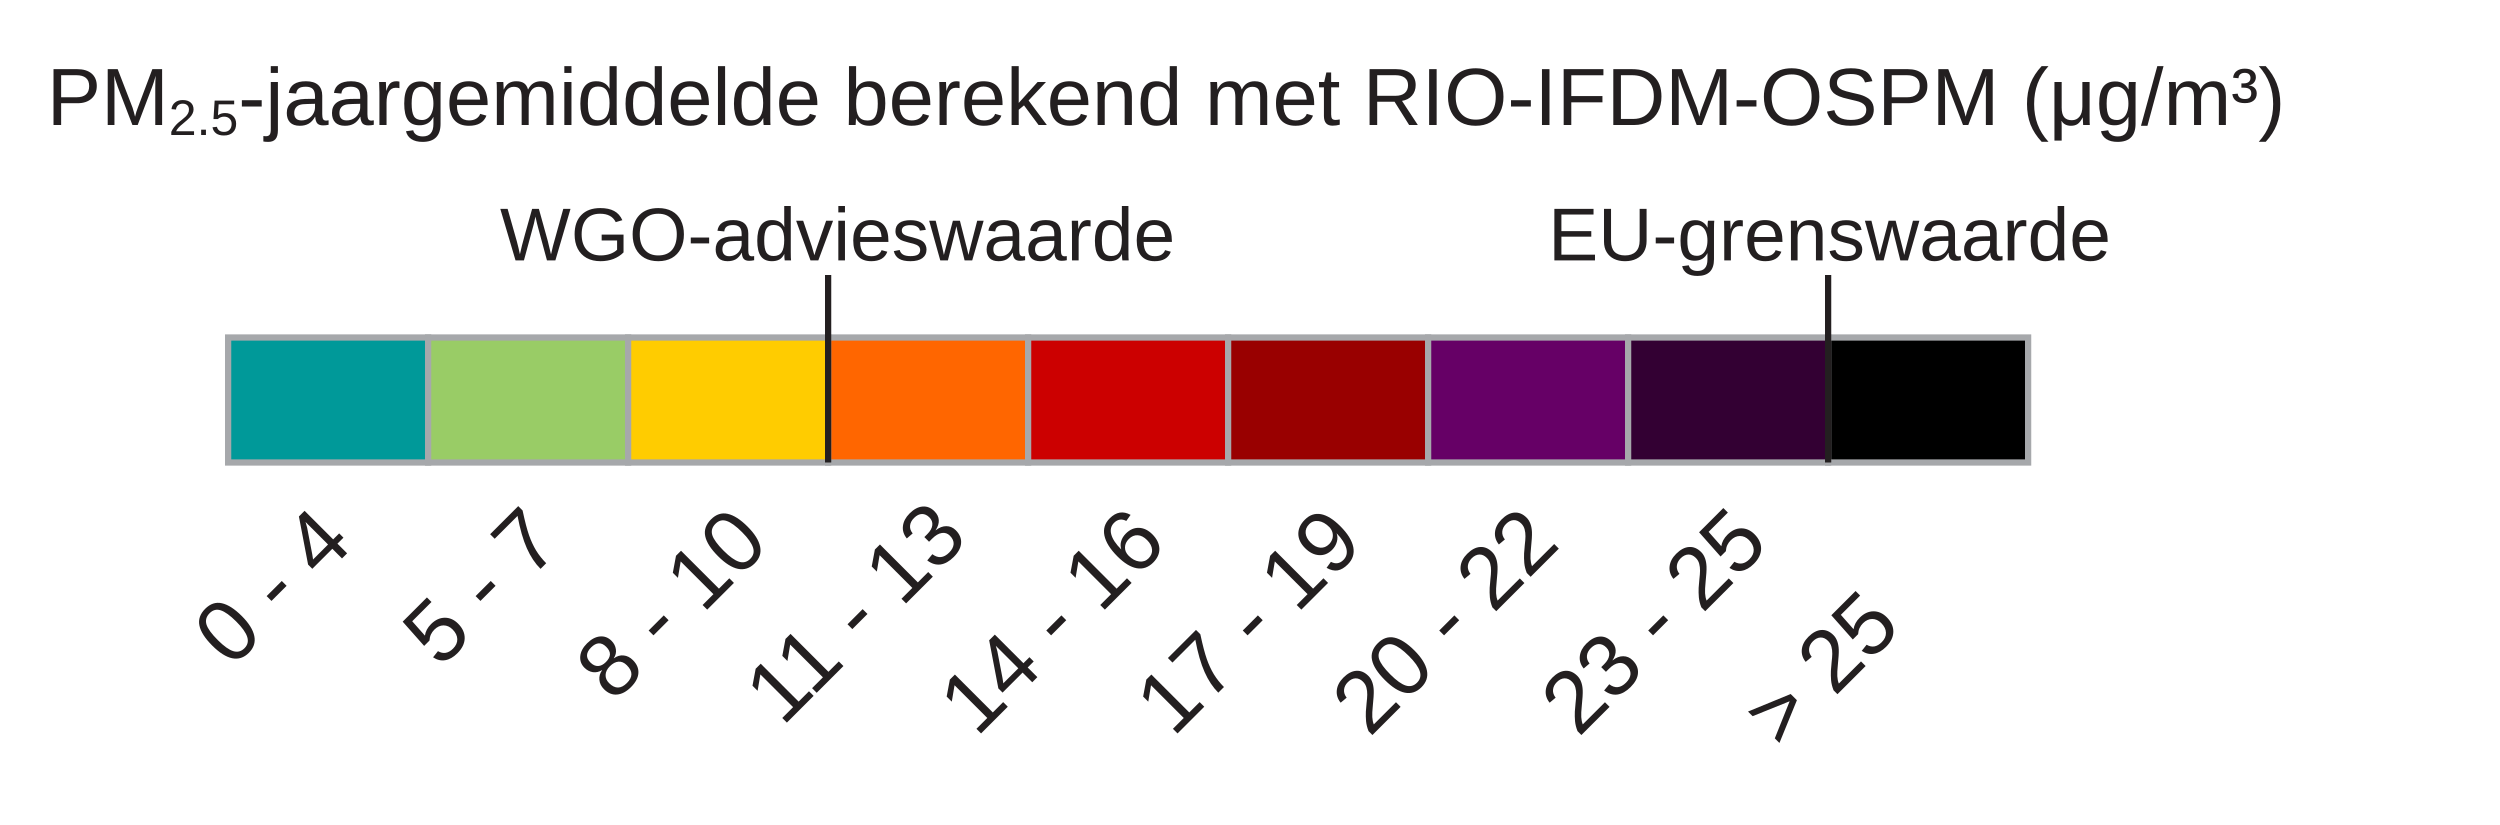
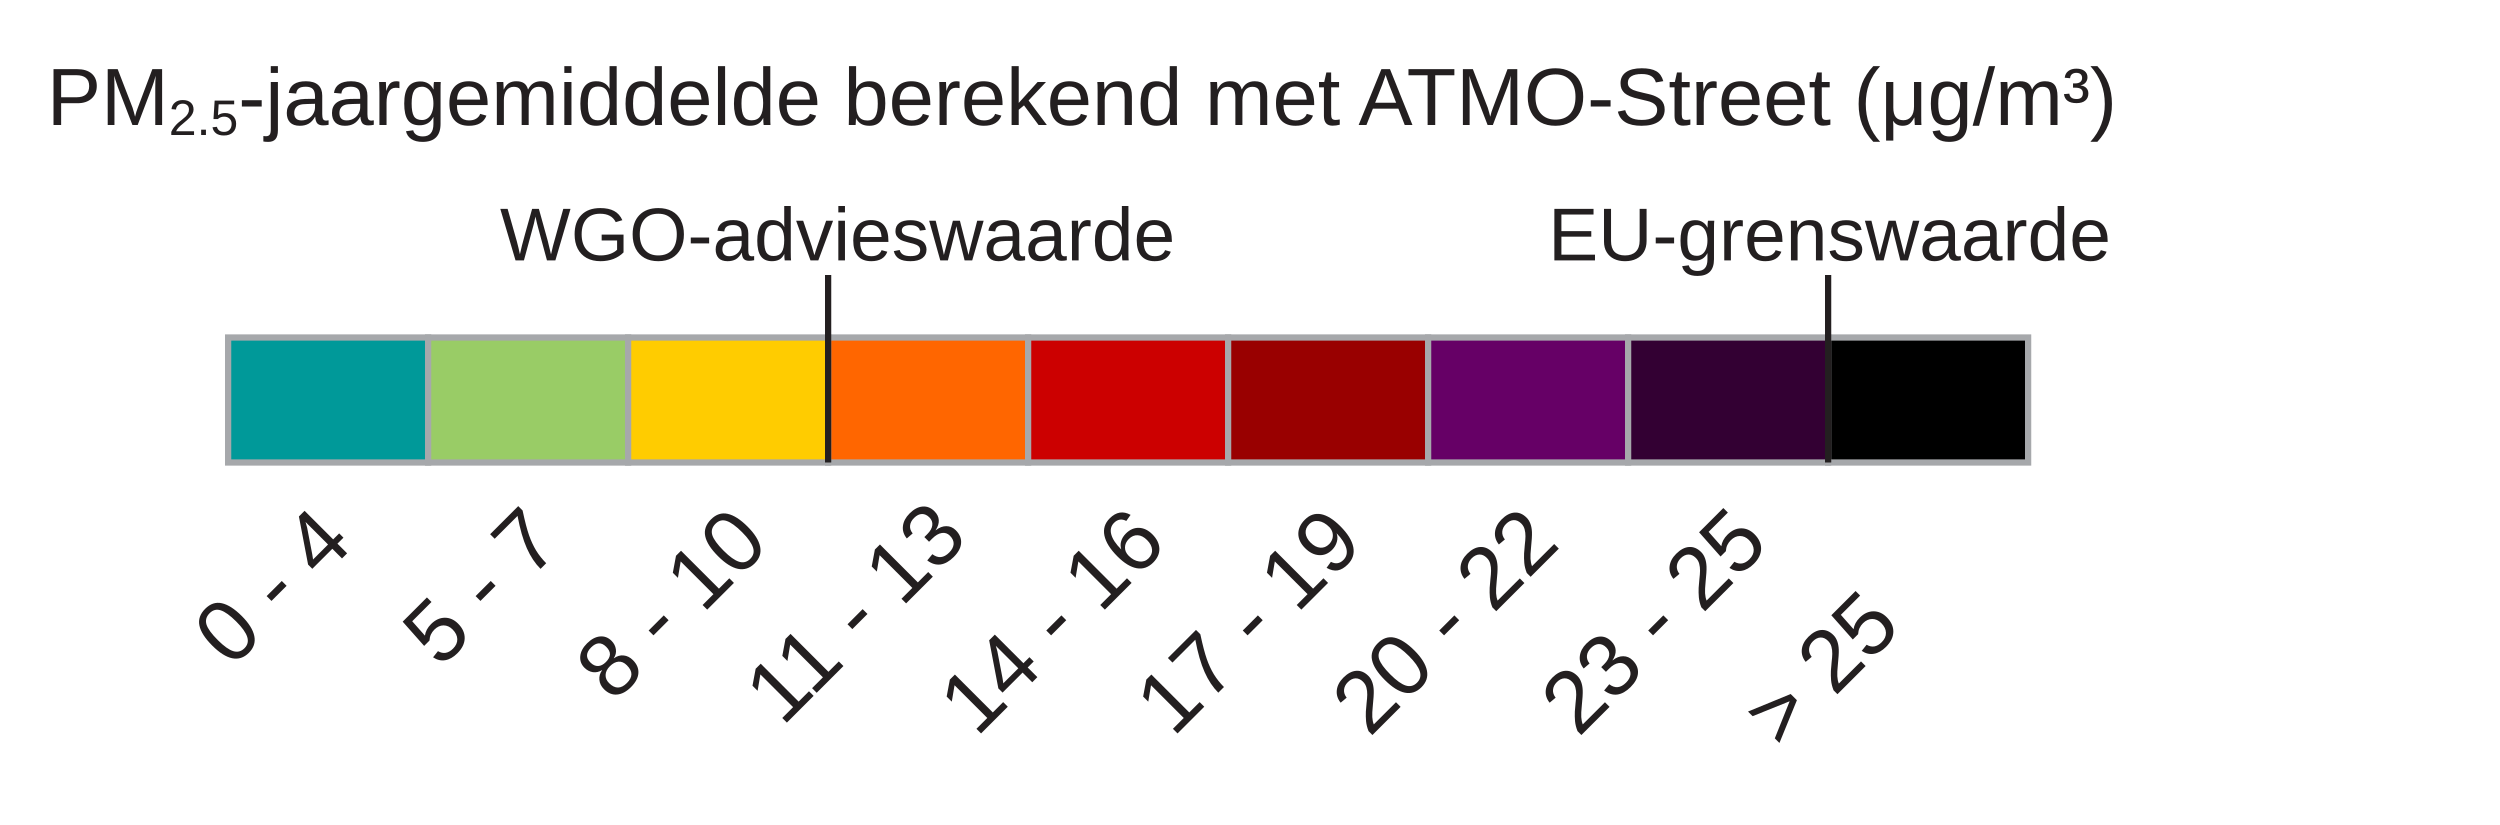
<svg xmlns="http://www.w3.org/2000/svg" version="1.1" id="Layer_1" x="0px" y="0px" width="400px" height="132px" viewBox="0 0 400 132" enable-background="new 0 0 400 132" xml:space="preserve">
  <rect x="36.5" y="54" fill="#009999" stroke="#A6A8AB" stroke-miterlimit="10" width="32" height="20" />
  <rect x="68.5" y="54" fill="#99CC66" stroke="#A6A8AB" stroke-miterlimit="10" width="32" height="20" />
  <rect x="100.5" y="54" fill="#FFCC00" stroke="#A6A8AB" stroke-miterlimit="10" width="32" height="20" />
  <rect x="132.5" y="54" fill="#FF6600" stroke="#A6A8AB" stroke-miterlimit="10" width="32" height="20" />
  <rect x="164.5" y="54" fill="#CC0000" stroke="#A6A8AB" stroke-miterlimit="10" width="32" height="20" />
  <rect x="196.5" y="54" fill="#990000" stroke="#A6A8AB" stroke-miterlimit="10" width="32" height="20" />
  <rect x="228.5" y="54" fill="#660066" stroke="#A6A8AB" stroke-miterlimit="10" width="32" height="20" />
  <rect x="260.5" y="54" fill="#330033" stroke="#A6A8AB" stroke-miterlimit="10" width="32" height="20" />
  <rect x="292.5" y="54" fill="#000000" stroke="#A6A8AB" stroke-miterlimit="10" width="32" height="20" />
-   <text transform="matrix(1 0 0 1 7.5 20)" fill="#231F20" font-family="Arial" font-size="13">PM<tspan baseline-shift="sub" font-size="8px">2.5</tspan>-jaargemiddelde berekend met RIO-IFDM-OSPM (μg/m³)</text>
+   <text transform="matrix(1 0 0 1 7.5 20)" fill="#231F20" font-family="Arial" font-size="13">PM<tspan baseline-shift="sub" font-size="8px">2.5</tspan>-jaargemiddelde berekend met ATMO-Street (μg/m³)</text>
  <text transform="matrix(1 0 0 1 80 41.6665)" fill="#231F20" font-family="Arial" font-size="12">WGO-advieswaarde</text>
  <line fill="none" stroke="#231F20" stroke-miterlimit="10" x1="132.5" y1="44" x2="132.5" y2="74" />
  <text transform="matrix(1 0 0 1 247.7148 41.6665)" fill="#231F20" font-family="Arial" font-size="12">EU-grenswaarde</text>
  <line fill="none" stroke="#231F20" stroke-miterlimit="10" x1="292.5" y1="44" x2="292.5" y2="74" />
  <text transform="matrix(0.7071 -0.7071 0.7071 0.7071 36.9805 107.0898)" fill="#231F20" font-family="Arial" font-size="14">0 - 4</text>
  <text transform="matrix(0.7071 -0.7071 0.7071 0.7071 70.416 107.0898)" fill="#231F20" font-family="Arial" font-size="14">5 - 7</text>
  <text transform="matrix(0.7071 -0.7071 0.7071 0.7071 98.0996 112.5957)" fill="#231F20" font-family="Arial" font-size="14">8 - 10</text>
  <text transform="matrix(0.7071 -0.7071 0.7071 0.7071 125.1504 116.3672)" fill="#231F20" font-family="Arial" font-size="14">11 - 13</text>
  <text transform="matrix(0.7071 -0.7071 0.7071 0.7071 156.2188 118.1016)" fill="#231F20" font-family="Arial" font-size="14">14 - 16</text>
  <text transform="matrix(0.7071 -0.7071 0.7071 0.7071 187.6543 118.1016)" fill="#231F20" font-family="Arial" font-size="14">17 - 19</text>
  <text transform="matrix(0.7071 -0.7071 0.7071 0.7071 219.0908 118.1016)" fill="#231F20" font-family="Arial" font-size="14">20 - 22</text>
  <text transform="matrix(0.7071 -0.7071 0.7071 0.7071 252.5264 118.1016)" fill="#231F20" font-family="Arial" font-size="14">23 - 25</text>
  <text transform="matrix(0.7071 -0.7071 0.7071 0.7071 284.9629 120.1016)" fill="#231F20" font-family="Arial" font-size="14">&gt; 25</text>
</svg>
